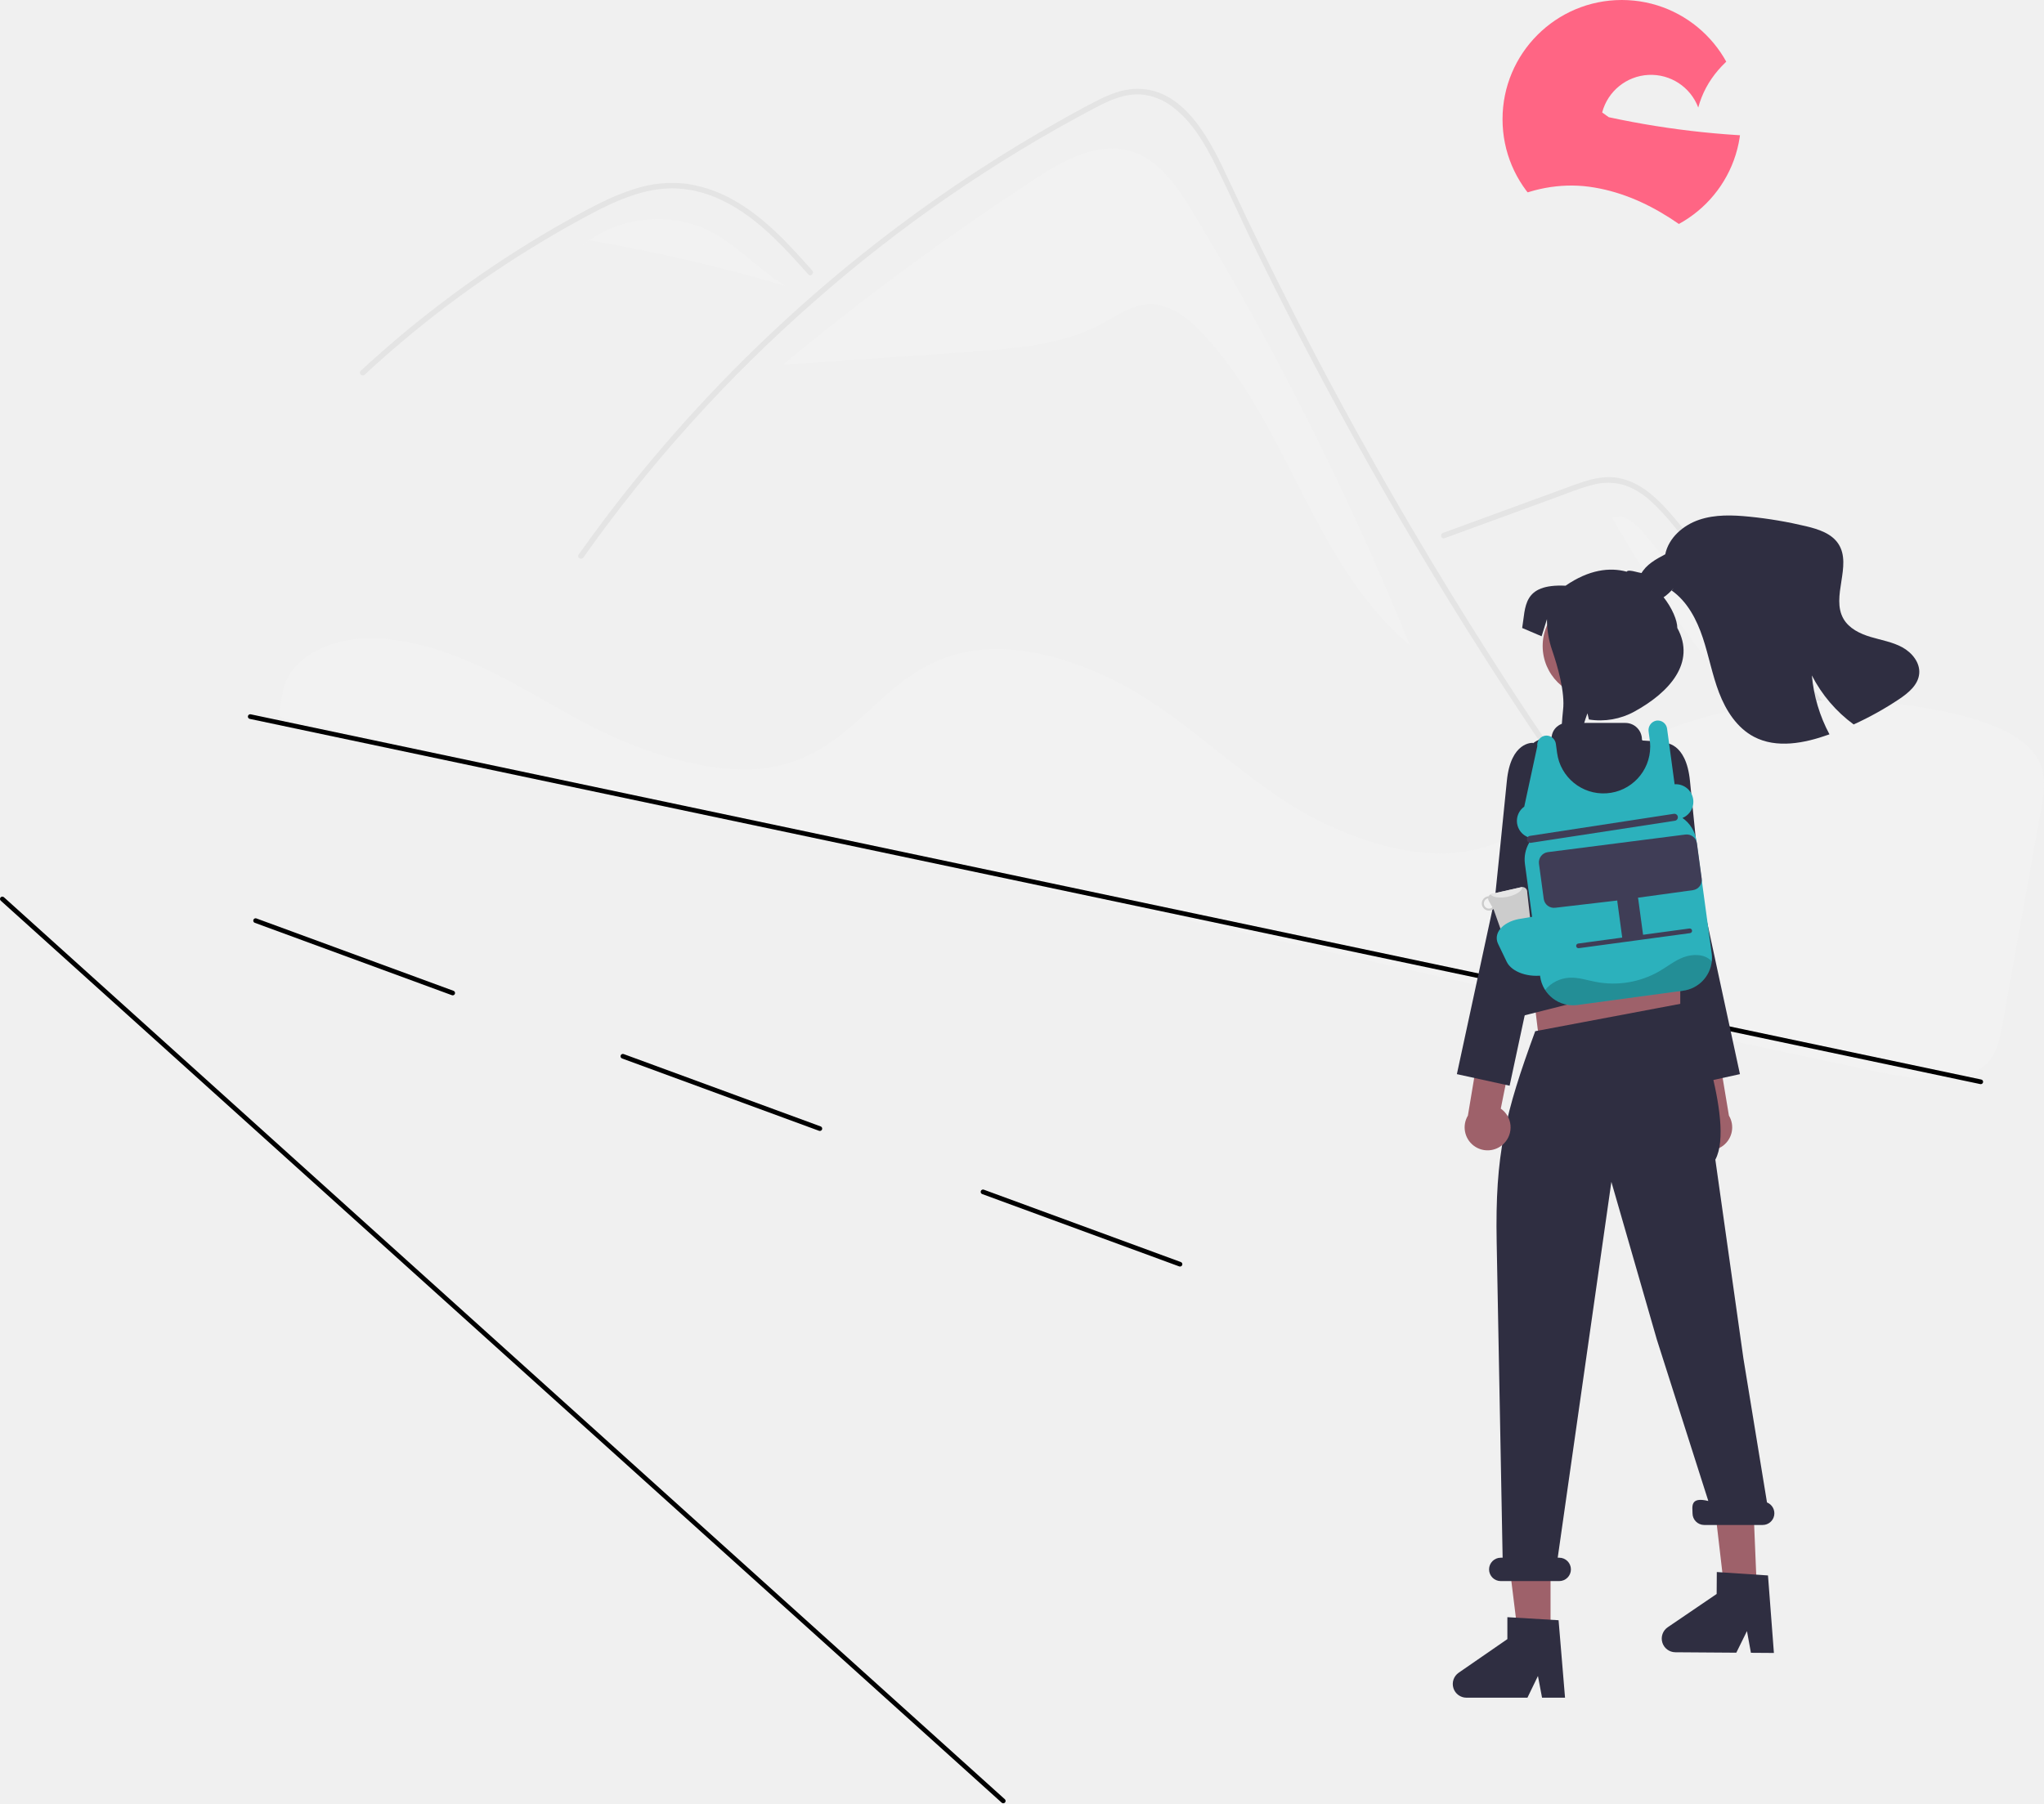
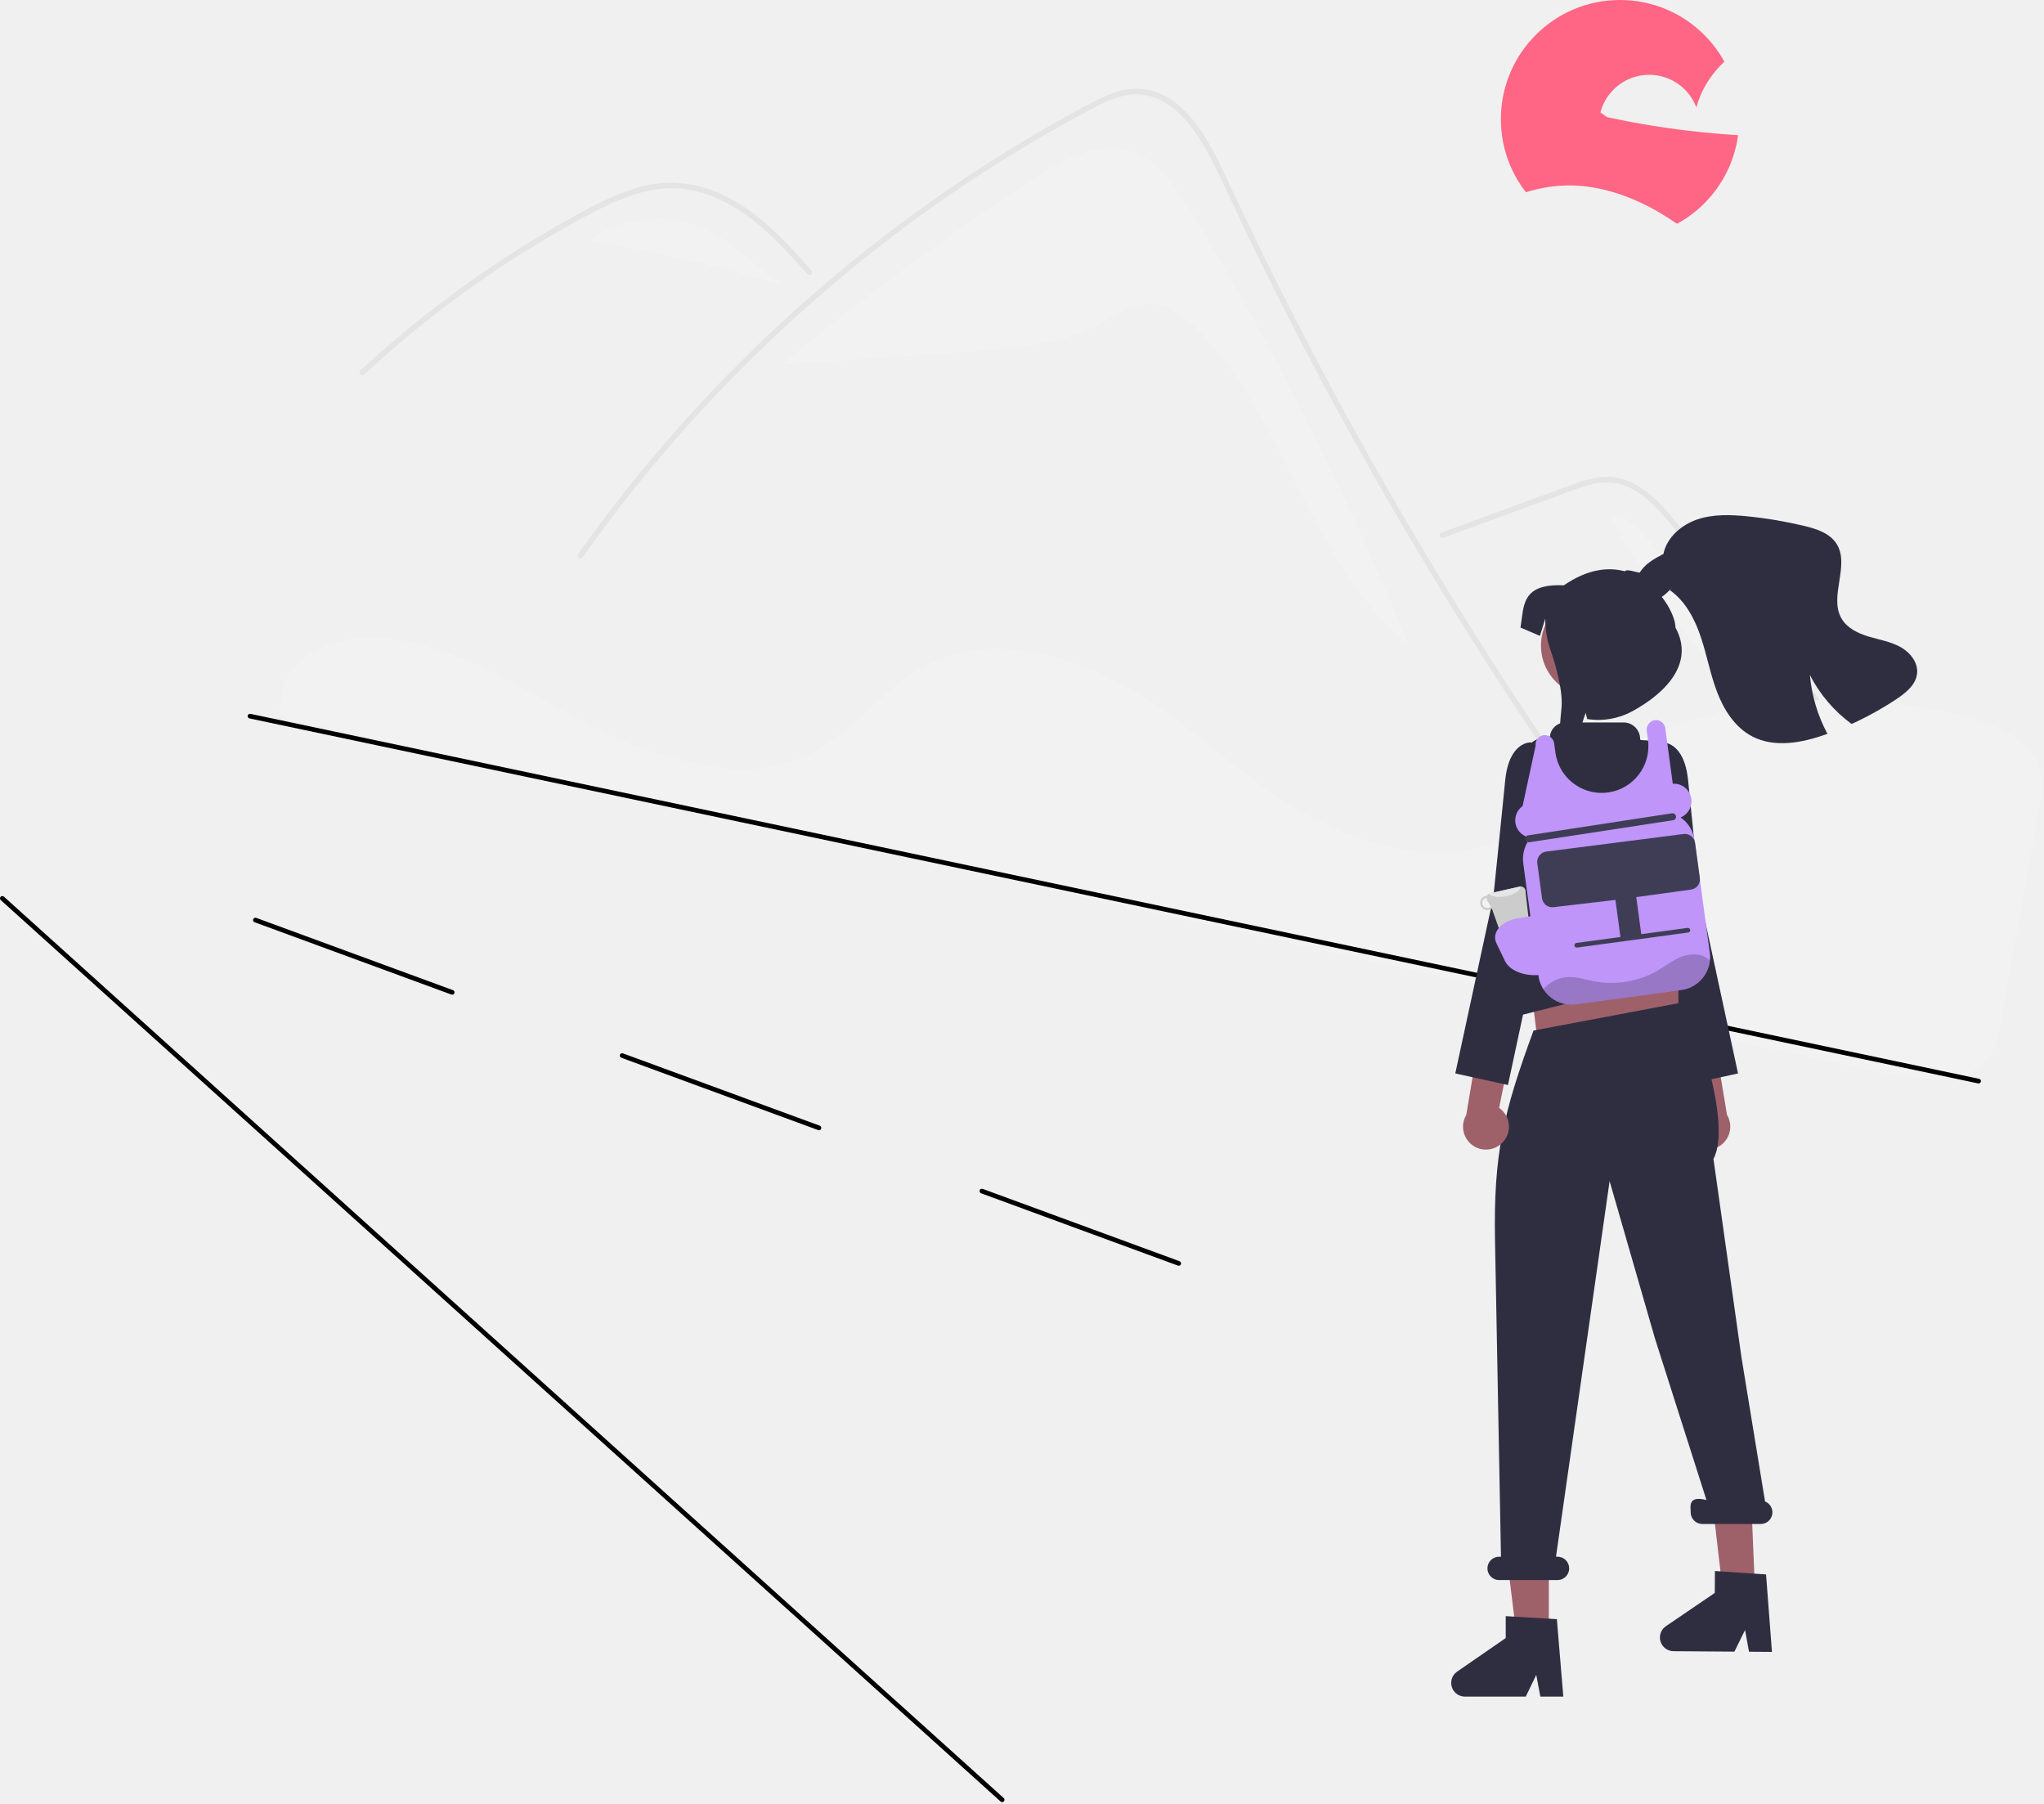
- <svg xmlns="http://www.w3.org/2000/svg" id="currentIllo" data-name="Layer 1" width="874.039" height="771.292" viewBox="0 0 874.039 771.292" class="injected-svg DownloadModal__ImageFile-sc-p17csy-5 iIfSkb grid_media">
-   <path d="M673.062,155.137c-6.611-10.934-14.444-22.608-26.712-26.178-14.207-4.135-28.802,4.079-41.181,12.184a1200.013,1200.013,0,0,0-106.794,78.684l.037.424q39.846-2.748,79.691-5.496c19.192-1.324,39.044-2.83,56.005-11.909,6.436-3.445,12.71-8.047,20.003-8.368,9.061-.398,16.962,5.93,23.17,12.541,36.727,39.109,47.355,98.916,88.558,133.276A1307.621,1307.621,0,0,0,673.062,155.137Z" transform="translate(-162.9803 -64.354)" fill="#f2f2f2" />
-   <path d="M898.816,486.852c-4.061-5.128-5.721-6.33-9.727-11.505Q840.159,412.063,797.108,344.504q-29.241-45.883-55.583-93.529-12.541-22.651-24.394-45.658-9.198-17.839-17.985-35.891c-1.675-3.437-3.303-6.891-4.923-10.352-3.817-8.139-7.563-16.318-11.585-24.346-4.583-9.151-10.162-18.744-18.578-24.891a25.346,25.346,0,0,0-13.204-5.081c-6.851-.443-13.173,2.386-19.115,5.476a615.324,615.324,0,0,0-120.996,83.438A629.917,629.917,0,0,0,412.444,302.789c-.869,1.241-2.924.055-2.047-1.193q5.18-7.325,10.565-14.492A633.399,633.399,0,0,1,582.67,136.269q15.73-10.194,32.051-19.431c5.484-3.106,10.992-6.171,16.594-9.048,5.492-2.821,11.324-5.358,17.598-5.452,21.351-.332,32.407,23.848,40,40.119q3.58,7.681,7.246,15.314,13.856,28.981,28.779,57.432,9.21,17.566,18.823,34.927,29.917,54.062,63.596,105.935c29.743,45.808,59.25,86.275,93.134,129.112C901.424,486.362,899.756,488.053,898.816,486.852Z" transform="translate(-162.9803 -64.354)" fill="#e4e4e4" />
-   <path d="M508.636,181.73c-1.24-1.383-2.473-2.766-3.722-4.149-9.846-10.889-20.411-21.652-33.931-27.894a49.228,49.228,0,0,0-20.624-4.781c-7.38.024-14.595,1.96-21.414,4.67-3.224,1.288-6.377,2.75-9.482,4.307-3.548,1.786-7.033,3.69-10.502,5.61q-9.767,5.405-19.281,11.284-18.93,11.699-36.674,25.184-9.198,6.993-18.017,14.445-8.202,6.922-16.073,14.216c-1.122,1.035-2.797-.64-1.675-1.675,1.383-1.288,2.782-2.568,4.18-3.832q5.927-5.358,12.043-10.51,11.153-9.411,22.884-18.096,18.242-13.513,37.74-25.192,9.743-5.832,19.755-11.174c2.015-1.075,4.054-2.126,6.116-3.121a97.502,97.502,0,0,1,14.54-5.919,51.724,51.724,0,0,1,21.96-2.157,57.173,57.173,0,0,1,20.261,7.009c13.275,7.42,23.572,18.894,33.591,30.091C511.323,181.184,509.655,182.867,508.636,181.73Z" transform="translate(-162.9803 -64.354)" fill="#e4e4e4" />
-   <path d="M780.643,294.569l31.811-11.635L828.249,277.157c5.144-1.881,10.276-4.023,15.593-5.37a24.6,24.6,0,0,1,14.114.18,32.529,32.529,0,0,1,11.008,6.824,89.337,89.337,0,0,1,9.029,9.642c3.439,4.133,6.827,8.308,10.23,12.47q21.068,25.765,41.86,51.755,20.792,25.989,41.306,52.198,20.564,26.274,40.845,52.767,2.484,3.246,4.965,6.494c.914,1.196,2.973.017,2.047-1.196q-20.431-26.76-41.147-53.3-20.767-26.604-41.82-52.982-21.053-26.378-42.391-52.527-5.316-6.515-10.649-13.015c-2.999-3.655-5.965-7.35-9.254-10.753-6.039-6.245-13.583-11.764-22.614-11.914-5.31-.088-10.448,1.597-15.381,3.381-5.318,1.924-10.624,3.884-15.935,5.826l-32.034,11.716-8.008,2.929c-1.421.52-.807,2.812.63,2.286Z" transform="translate(-162.9803 -64.354)" fill="#e4e4e4" />
-   <path d="M466.796,163.388c-16.166-8.308-36.868-6.681-51.723,3.699a737.726,737.726,0,0,1,83.932,19.589C487.555,179.967,478.599,169.455,466.796,163.388Z" transform="translate(-162.9803 -64.354)" fill="#f2f2f2" />
-   <path d="M414.914,167.059l-3.112,2.53c1.053-.885,2.147-1.715,3.271-2.501C415.02,167.078,414.967,167.068,414.914,167.059Z" transform="translate(-162.9803 -64.354)" fill="#f2f2f2" />
-   <path d="M867.766,294.685c-3.131-3.812-6.517-7.803-11.201-9.351l-4.373.172A496.015,496.015,0,0,0,984.306,436.543Q926.036,365.614,867.766,294.685Z" transform="translate(-162.9803 -64.354)" fill="#f2f2f2" />
-   <path d="M667.565,606.081a.992.992,0,0,1-.345-.062l-84.261-30.953a1.0 1,0,0,1,.689-1.877L667.91,604.142a1.0 1,0,0,1-.345,1.938Z" transform="translate(-162.9803 -64.354)" />
-   <path d="M513.565,548.081a.992.992,0,0,1-.345-.062l-84.261-30.953a1.0 1,0,0,1,.689-1.877L513.91,546.142a1.0 1,0,0,1-.345,1.938Z" transform="translate(-162.9803 -64.354)" />
-   <path d="M356.565,490.081a.992.992,0,0,1-.345-.062l-84.261-30.953a1.0 1,0,1,1,.689-1.877L356.91,488.142a1.0 1,0,0,1-.345,1.938Z" transform="translate(-162.9803 -64.354)" />
-   <path d="M340.778,339.738c-3.513-.785-7.07-1.405-10.583-1.837l-.511-.063c-23.321-2.777-43.01,6.958-45.796,22.645l-.495,2.838c-.309,1.795-.643,3.725-1.04,5.86-.192,1.054.867,2.132,2.407,2.476L845.649,497.037c39.607,8.564,79.087,17.024,117.337,25.144a177.652,177.652,0,0,0,21.711,3.511c10.927.926,18.927-.293,24.46-3.725l.001 0c6.877-4.253,8.607-11.157,10.019-19.078,2.846-15.997,5.877-32.793,8.897-49.538,2.661-14.758,5.316-29.477,7.832-43.574,1.478-8.369,2.281-15.869-2.879-22.891-5.596-7.598-17.581-13.494-35.623-17.527-.218-.049-.434-.097-.655-.145-56.592-12.407-117.619-2.55-151.854,24.53-3.942,3.118-7.734,6.553-11.401,9.875a158.915,158.915,0,0,1-17.302,14.232,66.95,66.95,0,0,1-10.666,5.986c-.257.125-.548.255-.851.372-.705.318-1.433.613-2.135.865a62.042,62.042,0,0,1-12.655,3.397l-.431.065c-.326.056-.678.107-1.027.147a68.206,68.206,0,0,1-7.479.589c-10.812.309-22.585-1.669-34.991-5.882a151.752,151.752,0,0,1-32.578-15.751c-10.814-6.914-20.639-14.717-30.141-22.263-4.173-3.316-8.49-6.743-12.828-10.046-.815-.622-1.618-1.23-2.434-1.842-5.313-3.969-10.177-7.354-14.871-10.348a146.281,146.281,0,0,0-37.143-17.035c-13.864-4.03-26.63-5.128-37.931-3.275a60.649,60.649,0,0,0-9.253,2.27c-13.923,4.597-23.917,13.74-33.581,22.583-12.021,10.999-24.453,22.373-44.611,25.204-23.263,3.273-53.836-7.081-74.693-17.866-6.557-3.391-13.045-7.056-19.318-10.601q-3.801-2.148-7.611-4.28c-4.993-2.785-9.099-4.982-12.918-6.915l-1.208-.614c-.673-.337-1.346-.675-2.034-1.007-4.55-2.238-8.825-4.154-13.075-5.86l-1.004-.409c-2.021-.785-3.918-1.486-5.788-2.137l-.747-.259A109.236,109.236,0,0,0,340.778,339.738Z" transform="translate(-162.9803 -64.354)" fill="#f2f2f2" />
-   <path d="M1009.981,528.062a1.009,1.009,0,0,1-.208-.021l-740-156.208a1,1,0,0,1,.413-1.957l740,156.208a1,1,0,0,1-.206,1.979Z" transform="translate(-162.9803 -64.354)" />
-   <circle cx="693.5" cy="51" r="51" fill="#ff6584" />
-   <path d="M948.516,76.224c-24.717-3.341-52.935,10.019-59.341,34.124a21.597,21.597,0,0,0-41.093,2.109l2.83,2.027a372.275,372.275,0,0,0,160.659-.726C994.377,95.688,973.233,79.565,948.516,76.224Z" transform="translate(-162.9803 -64.354)" fill="#f0f0f0" />
-   <path d="M842.516,144.224c-24.717-3.341-52.935,10.019-59.341,34.124a21.597,21.597,0,0,0-41.093,2.109l2.83,2.027a372.275,372.275,0,0,0,160.659-.726C888.377,163.688,867.233,147.565,842.516,144.224Z" transform="translate(-162.9803 -64.354)" fill="#f0f0f0" />
-   <path d="M886.872,553.437a9.76,9.76,0,0,1,1.357-14.904L872.689,461.346l17.161,5.51,12.439,74.659A9.813,9.813,0,0,1,886.872,553.437Z" transform="translate(-162.9803 -64.354)" fill="#9e616a" />
-   <path d="M863.926,390.13l10.648-8.037s9.393-.665,11.056,16.274,5.079,49.95,5.079,49.95l16.293,75.463-22.554,4.95-17.451-81.438-10.469-24.184Z" transform="translate(-162.9803 -64.354)" fill="#2f2e41" />
-   <polygon points="718.5 449 658.5 448 653.5 407 718.5 407 718.5 449" fill="#9e616a" />
-   <polygon points="663.032 699.832 649.181 699.831 642.591 646.404 663.034 646.405 663.032 699.832" fill="#9e616a" />
-   <polygon points="751.276 680.645 737.425 680.548 731.21 627.076 749.225 631.209 751.276 680.645" fill="#9e616a" />
-   <polygon points="707.954 371.691 711.092 379.851 710.465 388.011 649.04 409.286 652.088 373.574 658.993 365.414 707.954 371.691" fill="#ffb6b6" />
-   <circle cx="681.602" cy="276.32" r="21.938" fill="#9e616a" />
-   <path d="M832.208,790.486h-9.829l-1.754-9.279-4.493,9.279H790.064a5.86,5.86,0,0,1-3.33-10.682l20.817-14.377v-9.381l21.896,1.307Z" transform="translate(-162.9803 -64.354)" fill="#2f2e41" />
-   <path d="M921.523,771.351l-9.828-.069-1.689-9.292-4.558,9.248-26.067-.182a5.86,5.86,0,0,1-3.255-10.705l20.917-14.231.066-9.381,21.886,1.46Z" transform="translate(-162.9803 -64.354)" fill="#2f2e41" />
-   <path d="M918.566,706.973l-10.086-61.619-12-85c8.788-16.32-11-67-11-67l-2.793.134L819.467,505.415l.014-.061c-12.931,35.268-17.215,52.691-16.506,90.248l2.547,135.01h-.799a5,5,0,0,0,0,10h25a5,5,0,0,0,0-10h-.645l22.947-160.757L871.48,637.354l22,69c-8-2-6.758,2.634-6.758,5.258a5,5,0,0,0,5,5h25a4.995,4.995,0,0,0,1.844-9.639Z" transform="translate(-162.9803 -64.354)" fill="#2f2e41" />
-   <path d="M890.403,495.979l-2-20a3.987,3.987,0,0,0-3.605-2.995c-.833-9.527-4.339-50.629-4.549-52.421l-.008-.076-1.594-34.058a5.037,5.037,0,0,0-4.703-4.79l-8.421-.55a.446.446,0,0,1-.431-.445,7.081,7.081,0,0,0-7.081-7.081H833.08a6.63,6.63,0,0,0-6.576,5.804.44.44,0,0,1-.448.396l-.003-0a11.845,11.845,0,0,0-11.915,9.824c-3.408,19.831-10.239,64.84-6.862,89.862,1.176,8.711-1.359,1.812-1.803,9.1a5.365,5.365,0,0,0,1.336,3.89c-2.058.598-2.856,2.821-2.328,4.916l-.438-.108a4,4,0,0,0,4.856,2.901L885.502,480.836C887.644,480.296,890.943,498.121,890.403,495.979Z" transform="translate(-162.9803 -64.354)" fill="#2f2e41" />
-   <path d="M806.089,553.437a9.76,9.76,0,0,0-1.357-14.904l15.54-77.187-17.161,5.51-12.439,74.659A9.813,9.813,0,0,0,806.089,553.437Z" transform="translate(-162.9803 -64.354)" fill="#9e616a" />
-   <path d="M829.034,390.13l-10.648-8.037s-9.393-.665-11.056,16.274-5.079,49.95-5.079,49.95l-16.293,75.463,22.554,4.95,17.451-81.438,10.469-24.184Z" transform="translate(-162.9803 -64.354)" fill="#2f2e41" />
-   <path d="M868.076,321.166c4.087,1.217,7.9-2.202,10.745-5.441l-1.011,1.2c6.692,4.713,10.693,12.39,13.289,20.161,2.596,7.763,4.044,15.894,6.975,23.546,2.93,7.643,7.66,15.037,14.9,18.85,9.699,5.107,21.583,2.785,31.9-.9.137-.051.266-.094.403-.146a65.737,65.737,0,0,1-7.523-25.191,59.771,59.771,0,0,0,17.873,20.967,137.213,137.213,0,0,0,19.381-10.779c3.984-2.665,8.183-6.109,8.645-10.882.471-4.738-3.067-9.065-7.24-11.344-4.173-2.279-8.971-3.05-13.529-4.421-4.55-1.362-9.194-3.599-11.584-7.711-5.509-9.459,3.761-22.8-2.151-32.02-2.913-4.533-8.568-6.349-13.812-7.609a182.606,182.606,0,0,0-24.317-4.104c-7.189-.72-14.617-.985-21.455,1.328-6.838,2.313-13.041,7.686-14.506,14.763-3.993,2.099-8.217,4.421-10.359,8.405C862.558,313.815,863.749,319.881,868.076,321.166Z" transform="translate(-162.9803 -64.354)" fill="#2f2e41" />
-   <path d="M874.177,319.572c3.914,4.903,6.044,10.205,6.044,13.38,8.13,14.859-3.496,27.623-18.356,35.753a30.443,30.443,0,0,1-19.45,3.391l-.622-2.654-.842,2.39s-9.675,31.954-12.866,33.828c1.211-5.687,2.598-32.017,3.272-37.567.933-7.554-2.32-18.799-4.667-25.638a40.366,40.366,0,0,1-2.21-13.1v-.195l-2.285,7.34-8.319-3.549c1.548-8.878,0-18.956,18.556-18.082,10.036-6.902,18.873-7.953,26.133-5.996.937-1.448,6.339,1.264,7.9.502" transform="translate(-162.9803 -64.354)" fill="#2f2e41" />
-   <path d="M894.95,475.58a14.211,14.211,0,0,1-12.22,12.5l-45.17,6.12a14.224,14.224,0,0,1-15.99-12.18l-6.51-48.14a14.175,14.175,0,0,1,1.8-9.04l-.31-2.34a7.49,7.49,0,0,1-1.78-13.14l5.58-25.85a4.007,4.007,0,0,1,3.82-4.54,4.113,4.113,0,0,1,4.13,3.63l.51,3.8a20.001,20.001,0,0,0,39.82-2.66,20.672,20.672,0,0,0-.18-2.71l-.5-3.74a4.15,4.15,0,0,1,3.18-4.69,3.999,3.999,0,0,1,4.71,3.4l3.23,23.8a7.492,7.492,0,0,1,3.35,14.41,14.165,14.165,0,0,1,5.97,9.74l6.52,48.15A14,14,0,0,1,894.95,475.58Z" transform="translate(-162.9803 -64.354)" fill="#2cb1bc" />
-   <path d="M815.906,423.559a1.502,1.502,0,0,1,1.285-1.688l61.566-9.437a1.5,1.5,0,1,1,.402,2.973l-61.566,9.437A1.502,1.502,0,0,1,815.906,423.559Z" transform="translate(-162.9803 -64.354)" fill="#3f3d56" />
-   <path d="M823.101,448.829l-2.035-15.036a4.413,4.413,0,0,1,3.782-4.965l58.801-7.522a4.413,4.413,0,0,1,4.965,3.782l2.035,15.036a4.413,4.413,0,0,1-3.782,4.965L863.381,448.32a4.413,4.413,0,0,1,.117.489l2.079,15.36,19.819-2.682a1,1,0,1,1,.268,1.982l-19.819,2.682-8.919,1.207L838.098,469.906a1,1,0,0,1-.268-1.982l18.828-2.548-2.079-15.36a4.414,4.414,0,0,1-.017-.502l-26.496,3.097A4.413,4.413,0,0,1,823.101,448.829Z" transform="translate(-162.9803 -64.354)" fill="#3f3d56" />
-   <path d="M591.98,835.646a.998.998,0,0,1-.669-.257l-428-385.792a1,1,0,0,1,1.339-1.486l428,385.792a1,1,0,0,1-.67,1.743Z" transform="translate(-162.9803 -64.354)" />
-   <path d="M816.03,445.94a2.026,2.026,0,0,0-2.15-2.17,1.864,1.864,0,0,0-.32.04l-12.66,2.86a2.085,2.085,0,0,0-1.34,1.03,2.606,2.606,0,0,0-.55.08,3.076,3.076,0,1,0,1.36,6,3.118,3.118,0,0,0,1.24-.6l4.29,12.08a2.015,2.015,0,0,0,2.21.97l8.23-1.86a2.043,2.043,0,0,0,1.57-1.82Zm-15.85,6.98a2.2,2.2,0,0,1-.98-4.29c.04-.01.08,0,.12-.01a2.071,2.071,0,0,0,.27,1.04L801.16,452.4A2.071,2.071,0,0,1,800.18,452.92Z" transform="translate(-162.9803 -64.354)" fill="#ccc" />
-   <path d="M813.88,443.77c.12,1.6-2.62,3.44-6.29,4.17-3.37.69-6.39.21-7.24-1.05a1.919,1.919,0,0,1,.55-.22l12.66-2.86A1.864,1.864,0,0,1,813.88,443.77Z" transform="translate(-162.9803 -64.354)" fill="#e6e6e6" />
-   <path d="M807.264,475.724l-3.675-7.646c-2.153-4.479,1.789-9.245,8.787-10.624L821,456l3.607,25.202-.747.147C816.862,482.727,809.417,480.203,807.264,475.724Z" transform="translate(-162.9803 -64.354)" fill="#2cb1bc" />
-   <g opacity="0.2">
-     <path d="M894.95,475.58a14.211,14.211,0,0,1-12.22,12.5l-45.17,6.12a14.208,14.208,0,0,1-13.87-6.42,14.512,14.512,0,0,1,10.36-5.24c3.88-.2,7.64,1.09,11.44,1.81a39.589,39.589,0,0,0,26.83-4.45c3.53-2.05,6.71-4.67,10.59-6.13,3.88-1.45,8.89-1.4,11.7,1.43A4.033,4.033,0,0,1,894.95,475.58Z" transform="translate(-162.9803 -64.354)" />
+ <svg xmlns="http://www.w3.org/2000/svg" width="875" height="772" viewBox="0 0 875 772" fill="none">
+   <g clip-path="url(#clip0_5_78)">
+     <path d="M510.082 90.783C503.471 79.849 495.637 68.175 483.369 64.605C469.162 60.47 454.568 68.683 442.188 76.788C405.167 101.027 369.514 127.296 335.394 155.473L335.432 155.897C361.995 154.065 388.559 152.233 415.123 150.402C434.315 149.078 454.167 147.572 471.127 138.493C477.563 135.048 483.837 130.445 491.13 130.125C500.191 129.726 508.092 136.054 514.3 142.666C551.027 181.775 561.655 241.582 602.859 275.942C576.877 211.866 545.854 149.952 510.082 90.783Z" fill="#F2F2F2" />
+     <path d="M735.835 422.498C731.774 417.369 730.114 416.168 726.108 410.992C693.488 368.803 662.828 325.189 634.128 280.15C614.634 249.561 596.106 218.385 578.545 186.621C570.185 171.52 562.053 156.301 554.151 140.963C548.019 129.071 542.025 117.107 536.166 105.072C534.491 101.635 532.863 98.181 531.243 94.72C527.427 86.581 523.681 78.403 519.659 70.374C515.076 61.224 509.497 51.63 501.081 45.483C497.251 42.57 492.671 40.808 487.877 40.402C481.026 39.959 474.704 42.788 468.762 45.878C425.241 68.756 384.619 96.769 347.766 129.316C310.856 161.731 277.864 198.353 249.464 238.435C248.595 239.676 246.54 238.49 247.417 237.242C250.87 232.358 254.392 227.528 257.982 222.749C302.623 163.378 357.36 112.322 419.69 71.915C430.176 65.119 440.86 58.642 451.741 52.484C457.225 49.378 462.732 46.312 468.335 43.436C473.827 40.615 479.659 38.078 485.933 37.984C507.284 37.652 518.339 61.832 525.933 78.102C528.319 83.223 530.735 88.328 533.179 93.416C542.417 112.737 552.01 131.881 561.958 150.849C568.098 162.56 574.373 174.202 580.781 185.776C600.726 221.817 621.925 257.129 644.377 291.711C674.121 337.519 703.627 377.985 737.511 420.822C738.443 422.008 736.776 423.699 735.835 422.498Z" fill="#E4E4E4" />
+     <path d="M345.655 117.376C344.415 115.993 343.182 114.61 341.934 113.227C332.088 102.338 321.523 91.575 308.002 85.333C301.555 82.262 294.518 80.631 287.378 80.552C279.997 80.576 272.783 82.512 265.964 85.222C262.739 86.51 259.586 87.972 256.481 89.529C252.933 91.314 249.448 93.219 245.979 95.139C239.468 98.743 233.041 102.504 226.698 106.423C214.078 114.223 201.854 122.617 190.025 131.607C183.892 136.269 177.887 141.084 172.008 146.052C166.54 150.667 161.182 155.405 155.935 160.268C154.813 161.303 153.138 159.628 154.26 158.593C155.643 157.305 157.041 156.024 158.44 154.76C162.391 151.188 166.405 147.685 170.483 144.25C177.918 137.976 185.547 131.944 193.367 126.155C205.529 117.146 218.109 108.749 231.107 100.963C237.603 97.075 244.188 93.351 250.862 89.789C252.878 88.715 254.916 87.664 256.979 86.668C261.658 84.308 266.521 82.328 271.518 80.749C278.598 78.459 286.088 77.723 293.478 78.592C300.614 79.63 307.488 82.008 313.739 85.601C327.015 93.021 337.311 104.495 347.331 115.692C348.342 116.83 346.675 118.513 345.655 117.376Z" fill="#E4E4E4" />
+     <path d="M617.663 230.215L649.474 218.58L665.268 212.803C670.412 210.922 675.544 208.78 680.861 207.433C685.482 206.113 690.389 206.175 694.975 207.612C699.065 209.126 702.808 211.447 705.983 214.436C709.227 217.423 712.245 220.646 715.013 224.079C718.451 228.211 721.839 232.387 725.242 236.549C739.288 253.726 753.241 270.978 767.103 288.304C780.964 305.629 794.733 323.029 808.409 340.502C822.118 358.018 835.733 375.607 849.254 393.269C850.911 395.432 852.565 397.597 854.219 399.763C855.132 400.96 857.192 399.78 856.266 398.567C842.645 380.727 828.93 362.96 815.119 345.266C801.275 327.53 787.335 309.869 773.299 292.284C759.264 274.698 745.133 257.19 730.908 239.757C727.364 235.414 723.814 231.076 720.259 226.742C717.259 223.087 714.294 219.392 711.004 215.99C704.966 209.744 697.421 204.225 688.391 204.076C683.081 203.987 677.943 205.672 673.009 207.457C667.691 209.381 662.386 211.341 657.075 213.283L625.041 225L617.033 227.929C615.611 228.449 616.225 230.741 617.663 230.215Z" fill="#E4E4E4" />
+     <path d="M303.816 99.034C287.65 90.726 266.948 92.353 252.093 102.733C280.428 107.622 308.453 114.163 336.024 122.323C324.575 115.613 315.619 105.101 303.816 99.034Z" fill="#F2F2F2" />
+     <path d="M251.934 102.705L248.822 105.234C249.874 104.349 250.969 103.519 252.093 102.733C252.04 102.724 251.987 102.714 251.934 102.705Z" fill="#F2F2F2" />
+     <path d="M704.786 230.331C701.654 226.519 698.269 222.528 693.585 220.98L689.212 221.153C722.5 279.973 767.457 331.37 821.326 372.189C782.479 324.903 743.632 277.617 704.786 230.331Z" fill="#F2F2F2" />
+     <path d="M504.585 541.727C504.467 541.727 504.351 541.706 504.24 541.665L419.98 510.712C419.731 510.621 419.528 510.434 419.417 510.193C419.306 509.953 419.294 509.678 419.386 509.429C419.477 509.18 419.664 508.977 419.904 508.866C420.145 508.755 420.42 508.743 420.669 508.835L504.93 539.788C505.15 539.869 505.335 540.025 505.452 540.229C505.569 540.432 505.61 540.671 505.569 540.902C505.528 541.133 505.407 541.342 505.227 541.493C505.047 541.644 504.82 541.727 504.585 541.727Z" fill="black" />
+     <path d="M350.585 483.727C350.467 483.727 350.351 483.706 350.24 483.665L265.98 452.712C265.731 452.621 265.528 452.434 265.417 452.193C265.306 451.953 265.294 451.678 265.386 451.429C265.477 451.18 265.664 450.977 265.904 450.866C266.145 450.755 266.42 450.743 266.669 450.835L350.93 481.788C351.15 481.869 351.335 482.025 351.452 482.229C351.569 482.432 351.61 482.671 351.569 482.902C351.528 483.133 351.407 483.342 351.227 483.493C351.047 483.644 350.82 483.727 350.585 483.727Z" fill="black" />
+     <path d="M193.585 425.727C193.467 425.727 193.351 425.706 193.24 425.665L108.98 394.712C108.856 394.667 108.743 394.598 108.647 394.509C108.55 394.42 108.472 394.312 108.417 394.193C108.362 394.074 108.331 393.945 108.325 393.814C108.32 393.683 108.341 393.552 108.386 393.429C108.431 393.305 108.5 393.192 108.589 393.096C108.678 392.999 108.785 392.921 108.904 392.866C109.024 392.811 109.152 392.78 109.284 392.774C109.415 392.769 109.546 392.79 109.669 392.835L193.93 423.788C194.15 423.869 194.335 424.025 194.452 424.229C194.569 424.432 194.61 424.671 194.569 424.902C194.528 425.133 194.407 425.342 194.227 425.493C194.047 425.644 193.82 425.727 193.585 425.727Z" fill="black" />
+     <path d="M177.798 275.384C174.285 274.599 170.727 273.978 167.214 273.546L166.703 273.483C143.382 270.707 123.693 280.441 120.907 296.128L120.412 298.966C120.102 300.761 119.769 302.691 119.372 304.826C119.18 305.879 120.239 306.958 121.779 307.302L682.669 432.683C722.276 441.247 761.756 449.707 800.005 457.827C807.162 459.444 814.413 460.617 821.716 461.338C832.643 462.263 840.643 461.045 846.176 457.613L846.177 457.613C853.054 453.36 854.784 446.456 856.197 438.534C859.043 422.538 862.073 405.741 865.094 388.996C867.755 374.238 870.41 359.519 872.926 345.422C874.404 337.052 875.207 329.553 870.047 322.531C864.451 314.932 852.466 309.036 834.425 305.003C834.207 304.954 833.99 304.906 833.769 304.858C777.177 292.45 716.151 302.308 681.915 329.388C677.972 332.506 674.181 335.94 670.514 339.263C665.088 344.408 659.307 349.164 653.212 353.495C649.846 355.812 646.276 357.815 642.546 359.481C642.289 359.606 641.998 359.736 641.695 359.853C640.99 360.171 640.262 360.467 639.56 360.718C635.473 362.294 631.231 363.433 626.904 364.115L626.473 364.18C626.147 364.236 625.795 364.286 625.446 364.326C622.966 364.66 620.469 364.856 617.967 364.915C607.156 365.224 595.382 363.246 582.976 359.034C571.527 355.101 560.59 349.813 550.398 343.283C539.584 336.368 529.759 328.565 520.257 321.02C516.084 317.704 511.767 314.276 507.429 310.973C506.614 310.352 505.811 309.743 504.995 309.131C499.682 305.162 494.818 301.777 490.124 298.783C478.601 291.395 466.098 285.661 452.981 281.748C439.117 277.719 426.351 276.62 415.05 278.474C411.911 278.987 408.817 279.745 405.797 280.743C391.874 285.34 381.88 294.484 372.216 303.327C360.195 314.326 347.764 325.7 327.605 328.531C304.343 331.804 273.77 321.45 252.913 310.665C246.355 307.274 239.868 303.61 233.594 300.065C231.061 298.633 228.524 297.206 225.983 295.785C220.99 292.999 216.885 290.803 213.065 288.869L211.857 288.255C211.185 287.917 210.511 287.58 209.823 287.248C205.272 285.01 200.998 283.094 196.747 281.388L195.743 280.979C193.722 280.194 191.825 279.493 189.955 278.842L189.208 278.583C185.465 277.311 181.656 276.243 177.798 275.384Z" fill="#F2F2F2" />
+     <path d="M847.001 463.708C846.931 463.708 846.862 463.701 846.793 463.687L106.793 307.479C106.535 307.422 106.31 307.266 106.166 307.045C106.023 306.823 105.973 306.553 106.027 306.295C106.082 306.036 106.237 305.81 106.458 305.665C106.678 305.52 106.948 305.469 107.207 305.522L847.207 461.729C847.448 461.78 847.663 461.919 847.808 462.119C847.954 462.319 848.021 462.566 847.995 462.811C847.969 463.057 847.854 463.285 847.67 463.451C847.487 463.616 847.248 463.708 847.001 463.708Z" fill="black" />
+     <path d="M693.5 102C721.667 102 744.5 79.166 744.5 51C744.5 22.834 721.667 0 693.5 0C665.333 0 642.5 22.834 642.5 51C642.5 79.166 665.333 102 693.5 102Z" fill="#FF6584" />
+     <path d="M785.535 11.87C760.819 8.529 732.6 21.889 726.194 45.994C724.58 41.708 721.645 38.046 717.813 35.538C713.981 33.029 709.451 31.804 704.877 32.039C700.303 32.273 695.923 33.956 692.368 36.844C688.813 39.731 686.268 43.674 685.101 48.103L687.93 50.129C740.898 61.584 795.727 61.336 848.589 49.403C831.396 31.334 810.252 15.211 785.535 11.87Z" fill="#F0F0F0" />
+     <path d="M679.535 79.87C654.819 76.529 626.6 89.889 620.194 113.994C618.58 109.708 615.645 106.046 611.813 103.538C607.981 101.029 603.451 99.804 598.877 100.039C594.303 100.273 589.923 101.956 586.368 104.844C582.813 107.731 580.268 111.674 579.101 116.103L581.93 118.129C634.898 129.584 689.727 129.336 742.589 117.403C725.396 99.334 704.252 83.211 679.535 79.87Z" fill="#F0F0F0" />
+     <path d="M723.892 489.083C722.885 488.071 722.113 486.852 721.629 485.509C721.145 484.167 720.961 482.735 721.091 481.314C721.22 479.893 721.66 478.518 722.378 477.285C723.096 476.052 724.076 474.992 725.249 474.179L709.709 396.992L726.87 402.502L739.309 477.161C740.544 479.221 740.981 481.663 740.536 484.024C740.091 486.384 738.796 488.5 736.896 489.97C734.995 491.439 732.622 492.161 730.225 491.997C727.829 491.834 725.575 490.797 723.892 489.083Z" fill="#9E616A" />
+     <path d="M700.946 325.776L711.594 317.739C711.594 317.739 720.987 317.074 722.65 334.013C724.314 350.952 727.729 383.963 727.729 383.963L744.022 459.426L721.469 464.376L704.018 382.939L693.549 358.755L700.946 325.776Z" fill="#2F2E41" />
+     <path d="M718.5 449L658.5 448L653.5 407H718.5V449Z" fill="#9E616A" />
+     <path d="M663.032 699.832L649.181 699.831L642.591 646.404L663.034 646.405L663.032 699.832Z" fill="#9E616A" />
+     <path d="M751.276 680.645L737.425 680.548L731.21 627.076L749.225 631.209L751.276 680.645Z" fill="#9E616A" />
+     <path d="M707.954 371.691L711.092 379.851L710.465 388.011L649.04 409.286L652.088 373.574L658.993 365.414L707.954 371.691Z" fill="#FFB6B6" />
+     <path d="M681.602 298.258C693.719 298.258 703.541 288.436 703.541 276.32C703.541 264.203 693.719 254.381 681.602 254.381C669.486 254.381 659.664 264.203 659.664 276.32C659.664 288.436 669.486 298.258 681.602 298.258Z" fill="#9E616A" />
+     <path d="M669.228 726.132H659.399L657.645 716.853L653.152 726.132H627.084C625.834 726.132 624.617 725.733 623.611 724.992C622.604 724.252 621.861 723.209 621.489 722.016C621.117 720.823 621.136 719.543 621.544 718.361C621.951 717.18 622.726 716.16 623.754 715.45L644.571 701.073V691.692L666.467 692.999L669.228 726.132Z" fill="#2F2E41" />
+     <path d="M758.543 706.997L748.715 706.929L747.025 697.637L742.467 706.885L716.4 706.702C715.15 706.694 713.936 706.286 712.935 705.538C711.934 704.791 711.198 703.743 710.834 702.547C710.471 701.352 710.499 700.071 710.915 698.893C711.33 697.715 712.112 696.7 713.145 695.997L734.062 681.766L734.128 672.385L756.014 673.846L758.543 706.997Z" fill="#2F2E41" />
+     <path d="M755.586 642.62L745.5 581L733.5 496C742.288 479.68 722.5 429 722.5 429L719.707 429.134L656.486 441.061L656.5 441C643.569 476.268 639.285 493.691 639.994 531.248L642.541 666.258H641.742C640.416 666.258 639.144 666.785 638.207 667.723C637.269 668.661 636.742 669.932 636.742 671.258C636.742 672.584 637.269 673.856 638.207 674.794C639.144 675.732 640.416 676.258 641.742 676.258H666.742C668.068 676.258 669.34 675.732 670.278 674.794C671.215 673.856 671.742 672.584 671.742 671.258C671.742 669.932 671.215 668.661 670.278 667.723C669.34 666.785 668.068 666.258 666.742 666.258H666.098L689.045 505.502L708.5 573L730.5 642C722.5 640 723.742 644.634 723.742 647.258C723.742 648.584 724.269 649.856 725.207 650.794C726.144 651.732 727.416 652.258 728.742 652.258H753.742C754.905 652.26 756.032 651.855 756.928 651.115C757.825 650.374 758.435 649.344 758.653 648.202C758.872 647.06 758.685 645.877 758.125 644.858C757.565 643.839 756.667 643.048 755.586 642.62Z" fill="#2F2E41" />
+     <path d="M727.423 431.625L725.423 411.625C725.215 410.809 724.754 410.08 724.107 409.542C723.459 409.004 722.658 408.685 721.817 408.63C720.984 399.103 717.478 358.002 717.269 356.209L717.26 356.133L715.666 322.076C715.608 320.839 715.097 319.666 714.229 318.783C713.362 317.899 712.199 317.366 710.964 317.285L702.543 316.735C702.427 316.731 702.318 316.682 702.238 316.599C702.157 316.516 702.112 316.405 702.112 316.289C702.112 315.36 701.929 314.439 701.573 313.58C701.217 312.72 700.696 311.94 700.038 311.282C699.381 310.625 698.6 310.103 697.741 309.747C696.882 309.391 695.961 309.208 695.031 309.208H670.1C668.485 309.209 666.926 309.799 665.715 310.867C664.504 311.936 663.725 313.41 663.524 315.012C663.513 315.122 663.461 315.224 663.378 315.298C663.295 315.371 663.187 315.411 663.076 315.408L663.073 315.408C660.24 315.35 657.48 316.309 655.294 318.111C653.108 319.914 651.64 322.44 651.158 325.232C647.749 345.063 640.919 390.072 644.296 415.094C645.471 423.805 642.937 416.906 642.492 424.194C642.448 424.899 642.544 425.605 642.773 426.272C643.002 426.94 643.361 427.555 643.828 428.084C641.77 428.682 640.972 430.905 641.5 433L641.062 432.892C641.321 433.92 641.978 434.804 642.889 435.348C643.8 435.892 644.89 436.052 645.918 435.792L722.522 416.482C724.664 415.942 727.963 433.767 727.423 431.625Z" fill="#2F2E41" />
+     <path d="M643.108 489.083C644.115 488.071 644.887 486.852 645.371 485.509C645.855 484.167 646.039 482.735 645.909 481.314C645.78 479.893 645.341 478.518 644.622 477.285C643.904 476.052 642.924 474.992 641.751 474.179L657.291 396.992L640.13 402.502L627.691 477.161C626.456 479.221 626.019 481.663 626.464 484.024C626.909 486.384 628.204 488.5 630.104 489.97C632.005 491.439 634.378 492.161 636.775 491.997C639.172 491.834 641.425 490.797 643.108 489.083Z" fill="#9E616A" />
+     <path d="M666.054 325.776L655.406 317.739C655.406 317.739 646.014 317.074 644.35 334.013C642.686 350.952 639.271 383.963 639.271 383.963L622.978 459.426L645.532 464.376L662.983 382.939L673.451 358.755L666.054 325.776Z" fill="#2F2E41" />
+     <path d="M705.095 256.812C709.182 258.029 712.995 254.61 715.84 251.371L714.829 252.571C721.521 257.283 725.522 264.96 728.118 272.732C730.714 280.495 732.162 288.626 735.093 296.278C738.023 303.92 742.753 311.315 749.993 315.128C759.692 320.234 771.577 317.912 781.893 314.228C782.03 314.177 782.158 314.134 782.295 314.082C778.117 306.278 775.558 297.709 774.773 288.892C779.016 297.177 785.137 304.357 792.646 309.858C799.387 306.794 805.868 303.189 812.027 299.079C816.012 296.415 820.21 292.97 820.673 288.198C821.144 283.459 817.605 279.132 813.432 276.853C809.26 274.574 804.462 273.803 799.903 272.432C795.353 271.07 790.709 268.833 788.319 264.721C782.81 255.261 792.08 241.92 786.168 232.701C783.255 228.168 777.6 226.352 772.356 225.092C764.352 223.178 756.228 221.807 748.04 220.988C740.851 220.268 733.422 220.003 726.585 222.316C719.747 224.63 713.544 230.002 712.079 237.079C708.086 239.179 703.862 241.501 701.72 245.485C699.577 249.461 700.768 255.527 705.095 256.812Z" fill="#2F2E41" />
+     <path d="M711.196 255.218C715.11 260.121 717.24 265.423 717.24 268.598C725.371 283.457 713.744 296.22 698.885 304.35C692.958 307.61 686.115 308.803 679.435 307.741L678.813 305.088L677.971 307.478C677.971 307.478 668.296 339.432 665.105 341.306C666.316 335.619 667.703 309.289 668.377 303.74C669.31 296.186 666.057 284.941 663.71 278.102C662.255 273.887 661.508 269.46 661.5 265.002V264.807L659.215 272.147L650.896 268.598C652.443 259.72 650.896 249.642 669.451 250.516C679.487 243.614 688.325 242.563 695.584 244.52C696.521 243.072 701.923 245.785 703.485 245.022" fill="#2F2E41" />
+     <path d="M731.97 411.226C731.617 414.373 730.223 417.313 728.009 419.577C725.795 421.842 722.888 423.302 719.75 423.726L674.58 429.846C670.845 430.348 667.063 429.348 664.065 427.064C661.067 424.78 659.098 421.4 658.59 417.666L652.08 369.526C651.656 366.396 652.289 363.215 653.88 360.486L653.57 358.146C652.287 357.679 651.156 356.87 650.3 355.807C649.444 354.744 648.894 353.466 648.711 352.114C648.527 350.761 648.717 349.384 649.26 348.131C649.803 346.878 650.677 345.798 651.79 345.006L657.37 319.156C657.295 318.602 657.337 318.039 657.493 317.502C657.648 316.966 657.915 316.468 658.275 316.04C658.634 315.613 659.079 315.265 659.582 315.02C660.084 314.775 660.631 314.637 661.19 314.616C662.205 314.605 663.188 314.969 663.95 315.64C664.713 316.31 665.2 317.238 665.32 318.246L665.83 322.046C666.511 327.069 669.074 331.645 673.001 334.851C676.927 338.056 681.925 339.651 686.982 339.313C692.04 338.975 696.78 336.73 700.245 333.031C703.711 329.332 705.642 324.455 705.65 319.386C705.649 318.48 705.589 317.574 705.47 316.676L704.97 312.936C704.807 311.897 705.044 310.835 705.635 309.964C706.225 309.093 707.124 308.479 708.15 308.246C708.684 308.145 709.233 308.153 709.764 308.271C710.295 308.389 710.796 308.614 711.236 308.932C711.677 309.25 712.049 309.655 712.328 310.122C712.607 310.588 712.788 311.107 712.86 311.646L716.09 335.446C717.866 335.323 719.628 335.838 721.06 336.897C722.492 337.955 723.5 339.489 723.903 341.224C724.306 342.958 724.078 344.78 723.26 346.362C722.443 347.943 721.088 349.182 719.44 349.856C721.056 350.976 722.422 352.421 723.45 354.097C724.478 355.774 725.145 357.647 725.41 359.596L731.93 407.746C732.088 408.9 732.101 410.069 731.97 411.226Z" fill="#BF95F9" />
+     <path d="M652.926 359.205C652.873 358.81 652.978 358.411 653.219 358.095C653.46 357.779 653.817 357.571 654.211 357.517L715.777 348.08C715.972 348.053 716.171 348.065 716.361 348.116C716.552 348.166 716.731 348.253 716.887 348.373C717.044 348.492 717.176 348.641 717.275 348.811C717.374 348.982 717.438 349.17 717.465 349.365C717.491 349.56 717.479 349.759 717.429 349.949C717.378 350.139 717.291 350.318 717.172 350.475C717.052 350.632 716.903 350.763 716.733 350.862C716.563 350.961 716.375 351.026 716.18 351.052L654.613 360.49C654.219 360.543 653.82 360.437 653.504 360.196C653.187 359.955 652.979 359.599 652.926 359.205Z" fill="#3F3D56" />
+     <path d="M660.121 384.475L658.086 369.439C657.929 368.279 658.239 367.104 658.948 366.173C659.658 365.242 660.708 364.63 661.868 364.473L720.669 356.952C721.829 356.795 723.004 357.105 723.935 357.814C724.866 358.523 725.477 359.573 725.634 360.733L727.669 375.769C727.826 376.929 727.516 378.104 726.807 379.035C726.098 379.966 725.047 380.578 723.888 380.735L700.401 383.966C700.449 384.127 700.488 384.29 700.518 384.455L702.597 399.815L722.416 397.132C722.546 397.115 722.679 397.123 722.806 397.156C722.933 397.189 723.052 397.248 723.157 397.327C723.262 397.407 723.349 397.506 723.416 397.62C723.482 397.733 723.525 397.859 723.543 397.989C723.56 398.119 723.552 398.252 723.518 398.379C723.485 398.506 723.426 398.625 723.347 398.73C723.267 398.834 723.167 398.922 723.054 398.988C722.94 399.054 722.814 399.097 722.684 399.114L702.865 401.797L693.946 403.004L675.118 405.552C674.855 405.587 674.589 405.517 674.379 405.356C674.168 405.195 674.029 404.957 673.994 404.695C673.958 404.432 674.029 404.166 674.189 403.955C674.349 403.744 674.587 403.606 674.85 403.57L693.678 401.022L691.599 385.662C691.584 385.495 691.578 385.327 691.582 385.159L665.086 388.257C663.926 388.414 662.752 388.103 661.82 387.394C660.889 386.685 660.278 385.635 660.121 384.475Z" fill="#3F3D56" />
+     <path d="M429 771.292C428.752 771.292 428.514 771.201 428.331 771.035L0.331 385.243C0.134 385.065 0.016 384.817 0.002 384.552C-0.011 384.288 0.081 384.029 0.258 383.832C0.435 383.635 0.684 383.516 0.948 383.502C1.213 383.488 1.472 383.58 1.669 383.757L429.669 769.549C429.82 769.684 429.926 769.862 429.973 770.059C430.02 770.255 430.006 770.462 429.934 770.651C429.861 770.84 429.733 771.002 429.566 771.116C429.399 771.231 429.202 771.292 429 771.292Z" fill="black" />
+     <path d="M653.05 381.586C653.071 381.297 653.03 381.008 652.93 380.736C652.829 380.465 652.672 380.218 652.468 380.012C652.264 379.806 652.019 379.647 651.749 379.544C651.478 379.441 651.189 379.398 650.9 379.416C650.792 379.42 650.685 379.433 650.58 379.456L637.92 382.316C637.637 382.385 637.371 382.512 637.141 382.689C636.91 382.867 636.719 383.09 636.58 383.346C636.394 383.353 636.21 383.38 636.03 383.426C635.234 383.606 634.543 384.095 634.108 384.786C633.672 385.476 633.529 386.31 633.71 387.106C633.89 387.902 634.379 388.593 635.069 389.028C635.759 389.463 636.594 389.606 637.39 389.426C637.843 389.321 638.266 389.116 638.63 388.826L642.92 400.906C643.134 401.285 643.465 401.584 643.863 401.758C644.262 401.933 644.706 401.975 645.13 401.876L653.36 400.016C653.78 399.917 654.159 399.688 654.441 399.361C654.723 399.034 654.894 398.626 654.93 398.196L653.05 381.586ZM637.2 388.566C636.918 388.63 636.626 388.639 636.342 388.59C636.057 388.542 635.784 388.438 635.539 388.284C635.295 388.131 635.083 387.93 634.916 387.695C634.748 387.459 634.629 387.193 634.565 386.911C634.5 386.629 634.492 386.338 634.54 386.053C634.589 385.768 634.693 385.495 634.847 385.251C635 385.006 635.201 384.794 635.436 384.627C635.672 384.46 635.938 384.34 636.22 384.276C636.26 384.266 636.3 384.276 636.34 384.266C636.337 384.63 636.43 384.989 636.61 385.306L638.18 388.046C637.906 388.305 637.568 388.485 637.2 388.566Z" fill="#CCCCCC" />
+     <path d="M650.9 379.416C651.02 381.016 648.28 382.856 644.61 383.586C641.24 384.276 638.22 383.796 637.37 382.536C637.541 382.435 637.726 382.36 637.92 382.316L650.58 379.456C650.685 379.433 650.792 379.42 650.9 379.416Z" fill="#E6E6E6" />
+     <path d="M644.283 411.37L640.608 403.724C638.455 399.244 642.397 394.478 649.396 393.1L658.02 391.646L661.627 416.848L660.881 416.995C653.882 418.373 646.436 415.849 644.283 411.37Z" fill="#BF95F9" />
+     <g opacity="0.2">
+       <path d="M731.97 411.226C731.617 414.373 730.223 417.313 728.009 419.577C725.795 421.842 722.888 423.302 719.75 423.726L674.58 429.846C671.896 430.209 669.165 429.797 666.708 428.66C664.251 427.522 662.17 425.707 660.71 423.426C661.983 421.887 663.56 420.627 665.343 419.725C667.126 418.823 669.075 418.299 671.07 418.186C674.95 417.986 678.71 419.276 682.51 419.996C691.698 421.727 701.202 420.151 709.34 415.546C712.87 413.496 716.05 410.876 719.93 409.416C723.81 407.966 728.82 408.016 731.63 410.846C731.751 410.965 731.865 411.092 731.97 411.226Z" fill="black" />
+     </g>
  </g>
+   <defs>
+     <clipPath id="clip0_5_78">
+       <rect width="874.039" height="771.292" fill="white" />
+     </clipPath>
+   </defs>
</svg>
